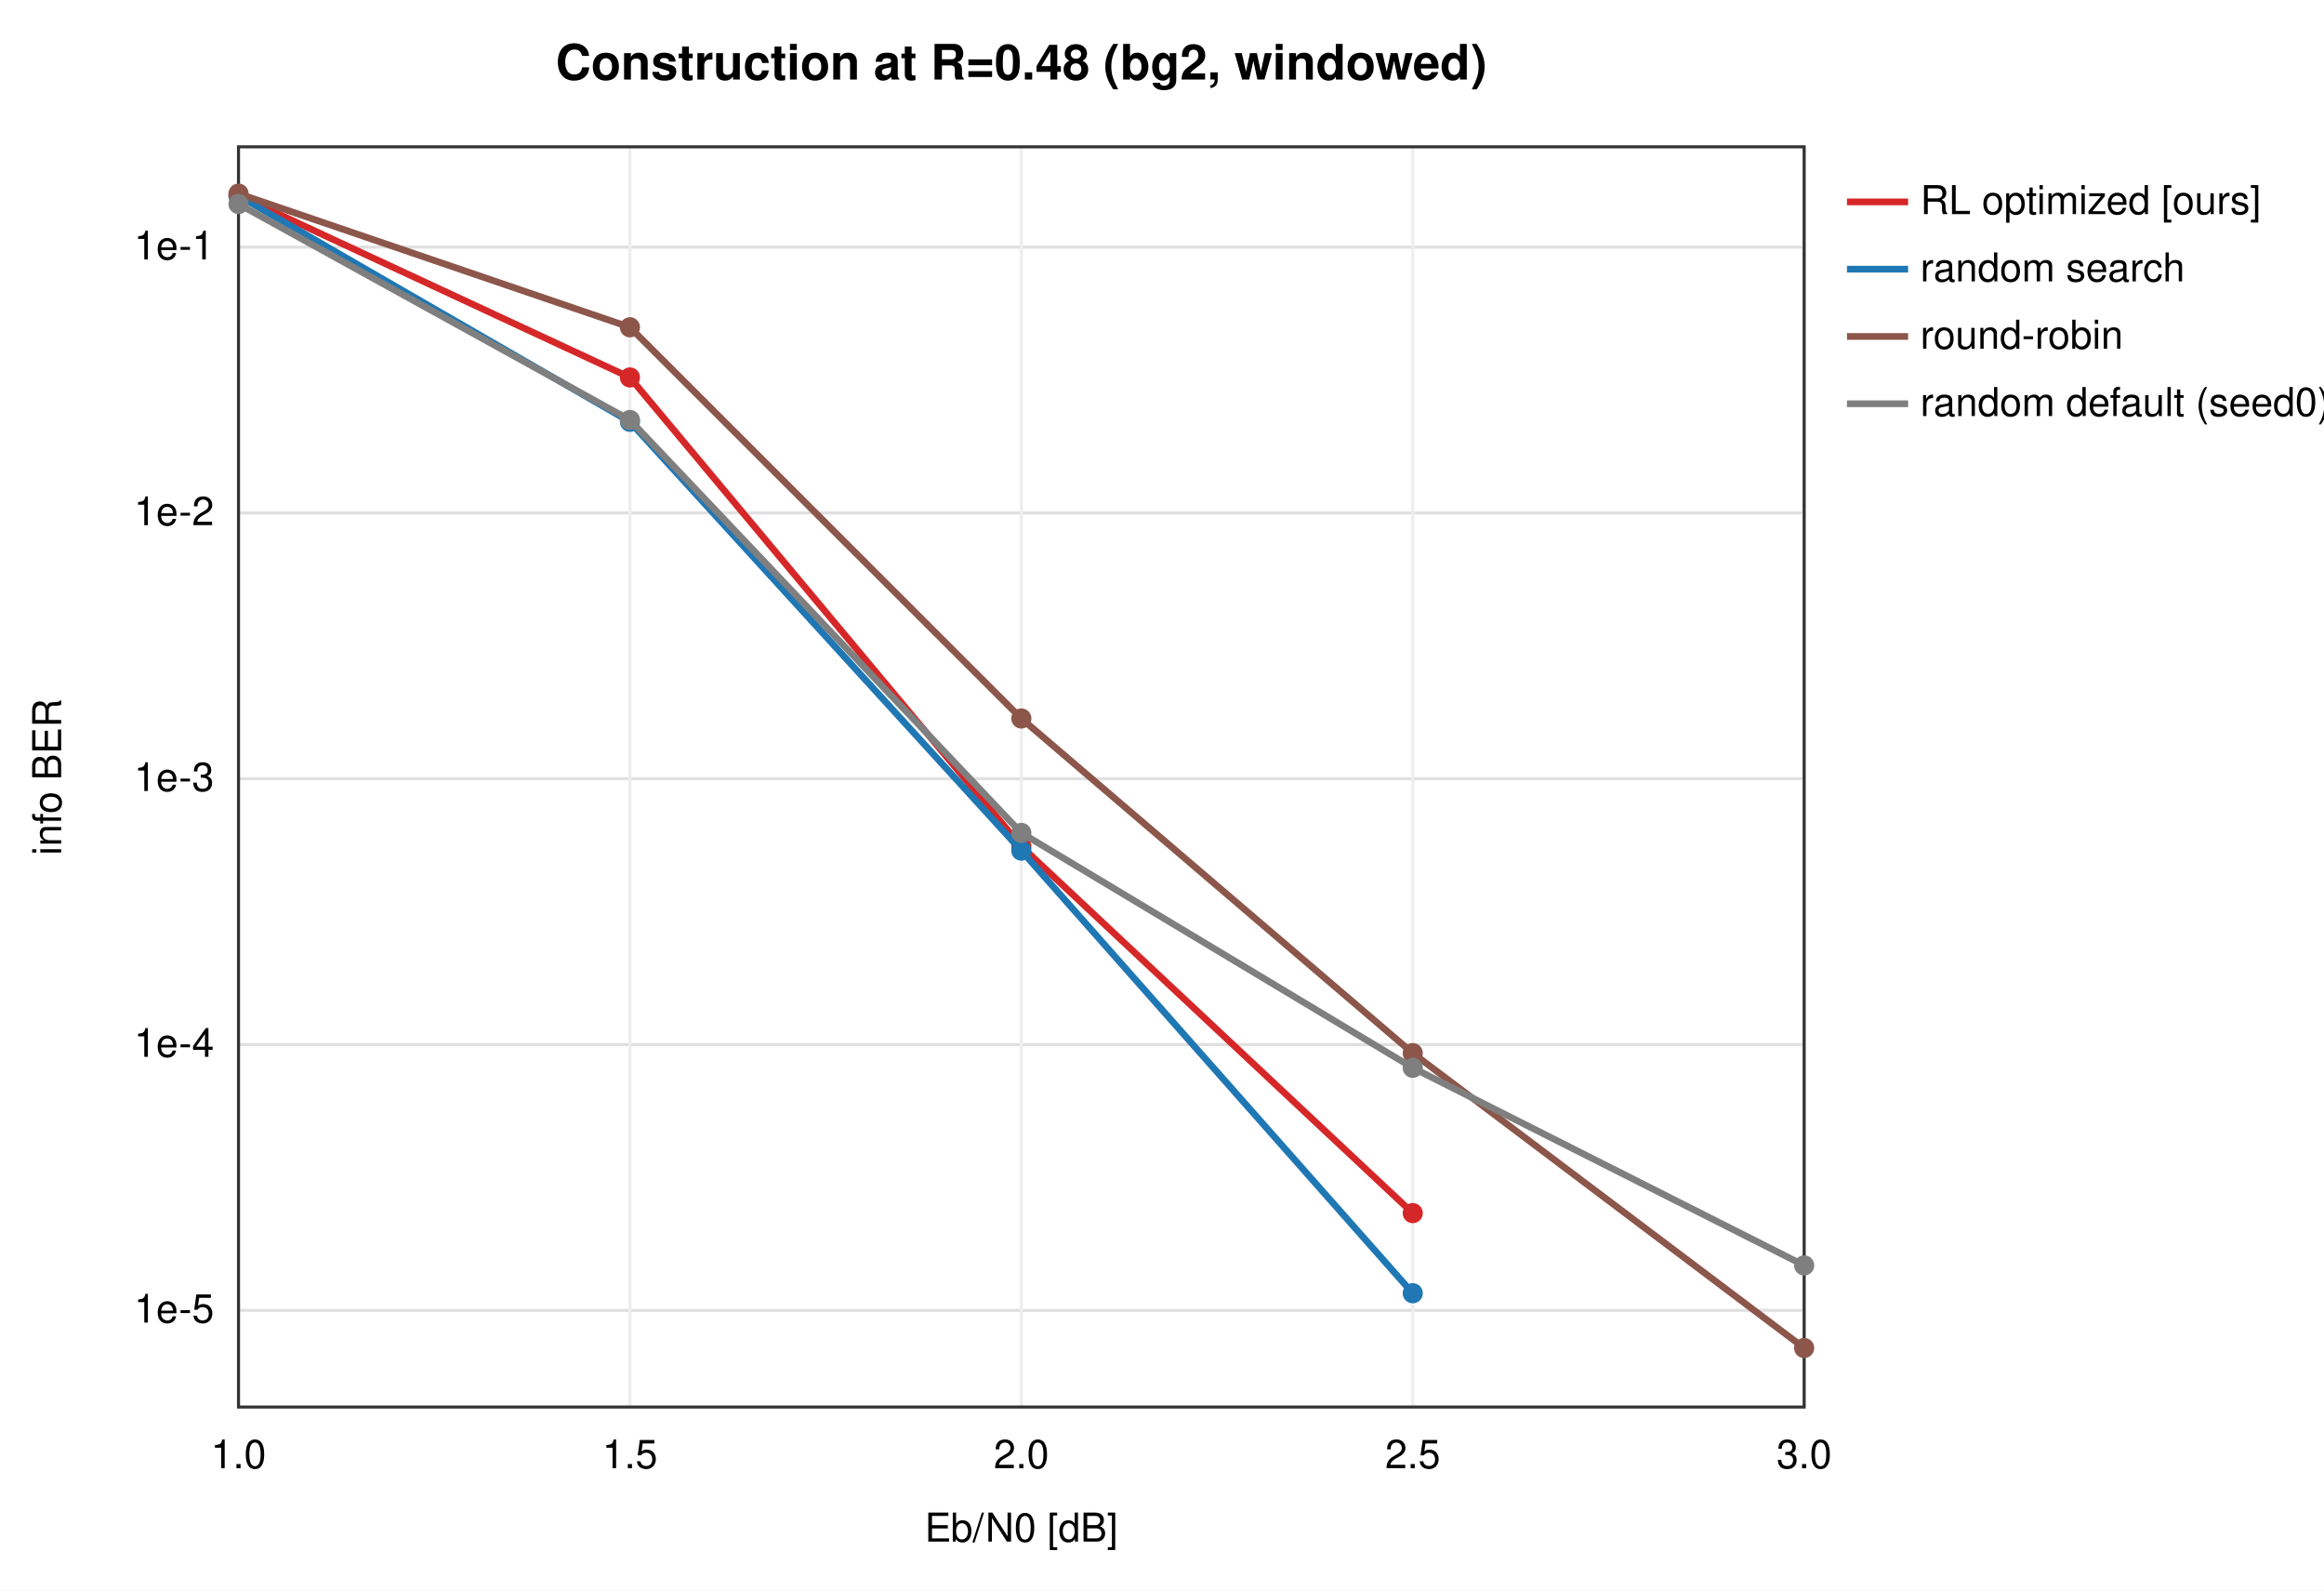
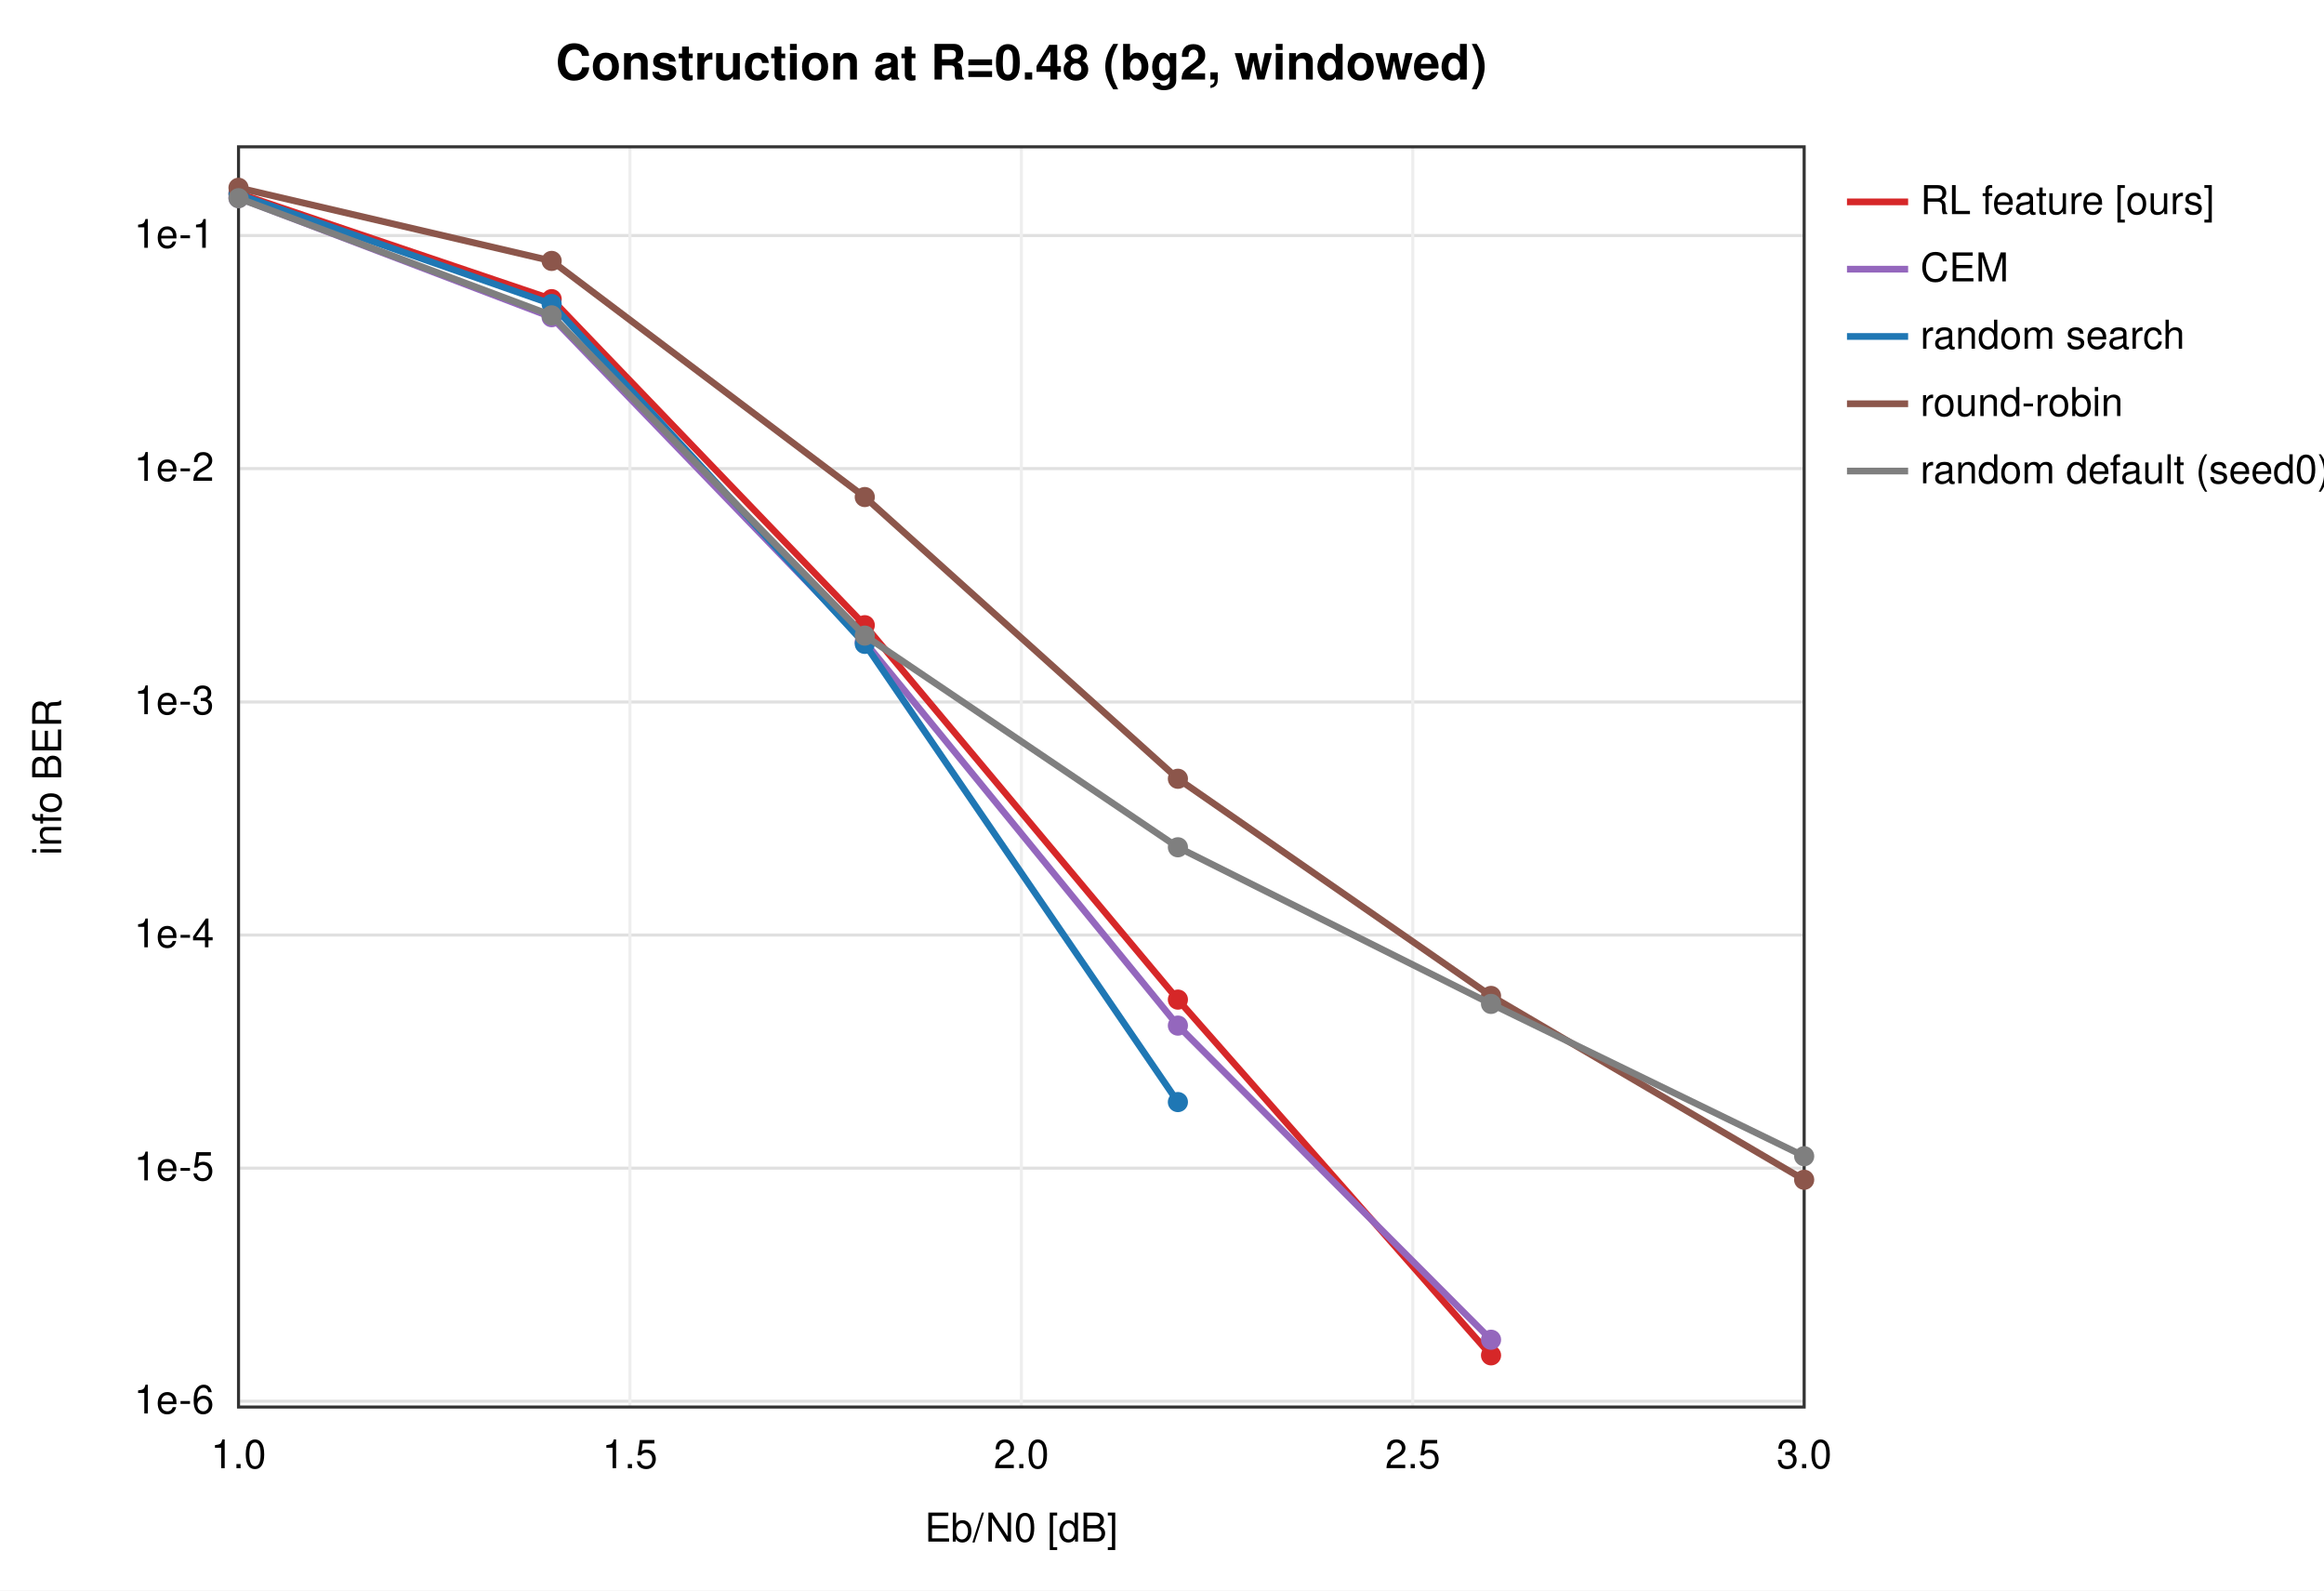
<svg xmlns="http://www.w3.org/2000/svg" width="760" height="520" font-family="Helvetica,Arial,sans-serif" font-size="13">
  <rect width="760" height="520" fill="white" />
  <text x="334.0" y="26" text-anchor="middle" font-size="16" font-weight="bold">Construction at R=0.48 (bg2, windowed)</text>
-   <line x1="78" y1="428.4" x2="590" y2="428.4" stroke="#e0e0e0" />
-   <text x="70" y="432.4" text-anchor="end">1e-5</text>
-   <line x1="78" y1="341.5" x2="590" y2="341.5" stroke="#e0e0e0" />
-   <text x="70" y="345.5" text-anchor="end">1e-4</text>
-   <line x1="78" y1="254.6" x2="590" y2="254.6" stroke="#e0e0e0" />
-   <text x="70" y="258.6" text-anchor="end">1e-3</text>
-   <line x1="78" y1="167.7" x2="590" y2="167.7" stroke="#e0e0e0" />
-   <text x="70" y="171.7" text-anchor="end">1e-2</text>
-   <line x1="78" y1="80.8" x2="590" y2="80.8" stroke="#e0e0e0" />
-   <text x="70" y="84.8" text-anchor="end">1e-1</text>
+   <line x1="78" y1="458.1" x2="590" y2="458.1" stroke="#e0e0e0" />
+   <text x="70" y="462.1" text-anchor="end">1e-6</text>
+   <line x1="78" y1="381.9" x2="590" y2="381.9" stroke="#e0e0e0" />
+   <text x="70" y="385.9" text-anchor="end">1e-5</text>
+   <line x1="78" y1="305.7" x2="590" y2="305.7" stroke="#e0e0e0" />
+   <text x="70" y="309.7" text-anchor="end">1e-4</text>
+   <line x1="78" y1="229.5" x2="590" y2="229.5" stroke="#e0e0e0" />
+   <text x="70" y="233.5" text-anchor="end">1e-3</text>
+   <line x1="78" y1="153.2" x2="590" y2="153.2" stroke="#e0e0e0" />
+   <text x="70" y="157.2" text-anchor="end">1e-2</text>
+   <line x1="78" y1="77.0" x2="590" y2="77.0" stroke="#e0e0e0" />
+   <text x="70" y="81.0" text-anchor="end">1e-1</text>
  <line x1="78.0" y1="48" x2="78.0" y2="460" stroke="#eee" />
  <text x="78.0" y="480.0" text-anchor="middle">1.0</text>
  <line x1="206.0" y1="48" x2="206.0" y2="460" stroke="#eee" />
  <text x="206.0" y="480.0" text-anchor="middle">1.5</text>
  <line x1="334.0" y1="48" x2="334.0" y2="460" stroke="#eee" />
  <text x="334.0" y="480.0" text-anchor="middle">2.0</text>
  <line x1="462.0" y1="48" x2="462.0" y2="460" stroke="#eee" />
  <text x="462.0" y="480.0" text-anchor="middle">2.5</text>
  <line x1="590.0" y1="48" x2="590.0" y2="460" stroke="#eee" />
  <text x="590.0" y="480.0" text-anchor="middle">3.0</text>
  <rect x="78" y="48" width="512" height="412" fill="none" stroke="#333" />
  <text x="334.0" y="504" text-anchor="middle">Eb/N0 [dB]</text>
  <text x="20" y="254.0" text-anchor="middle" transform="rotate(-90 20 254.0)">info BER</text>
-   <path d="M78.0,63.9 L206.0,123.4 L334.0,276.7 L462.0,396.6" fill="none" stroke="#d62728" stroke-width="2.2" />
-   <circle cx="78.0" cy="63.9" r="3.3" fill="#d62728" />
-   <circle cx="206.0" cy="123.4" r="3.3" fill="#d62728" />
-   <circle cx="334.0" cy="276.7" r="3.3" fill="#d62728" />
-   <circle cx="462.0" cy="396.6" r="3.3" fill="#d62728" />
+   <path d="M78.0,63.2 L180.4,97.8 L282.8,204.4 L385.2,326.8 L487.6,443.1" fill="none" stroke="#d62728" stroke-width="2.2" />
+   <circle cx="78.0" cy="63.2" r="3.3" fill="#d62728" />
+   <circle cx="180.4" cy="97.8" r="3.3" fill="#d62728" />
+   <circle cx="282.8" cy="204.4" r="3.3" fill="#d62728" />
+   <circle cx="385.2" cy="326.8" r="3.3" fill="#d62728" />
+   <circle cx="487.6" cy="443.1" r="3.3" fill="#d62728" />
  <line x1="604" y1="66" x2="624" y2="66" stroke="#d62728" stroke-width="2.2" />
-   <text x="628" y="70">RL optimized [ours]</text>
-   <path d="M78.0,64.0 L206.0,137.9 L334.0,278.1 L462.0,422.8" fill="none" stroke="#1f77b4" stroke-width="2.2" />
-   <circle cx="78.0" cy="64.0" r="3.3" fill="#1f77b4" />
-   <circle cx="206.0" cy="137.9" r="3.3" fill="#1f77b4" />
-   <circle cx="334.0" cy="278.1" r="3.3" fill="#1f77b4" />
-   <circle cx="462.0" cy="422.8" r="3.3" fill="#1f77b4" />
-   <line x1="604" y1="88" x2="624" y2="88" stroke="#1f77b4" stroke-width="2.2" />
-   <text x="628" y="92">random search</text>
-   <path d="M78.0,63.3 L206.0,107.0 L334.0,234.9 L462.0,344.3 L590.0,440.7" fill="none" stroke="#8c564b" stroke-width="2.2" />
-   <circle cx="78.0" cy="63.3" r="3.3" fill="#8c564b" />
-   <circle cx="206.0" cy="107.0" r="3.3" fill="#8c564b" />
-   <circle cx="334.0" cy="234.9" r="3.3" fill="#8c564b" />
-   <circle cx="462.0" cy="344.3" r="3.3" fill="#8c564b" />
-   <circle cx="590.0" cy="440.7" r="3.3" fill="#8c564b" />
-   <line x1="604" y1="110" x2="624" y2="110" stroke="#8c564b" stroke-width="2.2" />
-   <text x="628" y="114">round-robin</text>
-   <path d="M78.0,66.7 L206.0,137.3 L334.0,272.3 L462.0,349.1 L590.0,413.7" fill="none" stroke="#7f7f7f" stroke-width="2.2" />
-   <circle cx="78.0" cy="66.7" r="3.3" fill="#7f7f7f" />
-   <circle cx="206.0" cy="137.3" r="3.3" fill="#7f7f7f" />
-   <circle cx="334.0" cy="272.3" r="3.3" fill="#7f7f7f" />
-   <circle cx="462.0" cy="349.1" r="3.3" fill="#7f7f7f" />
-   <circle cx="590.0" cy="413.7" r="3.3" fill="#7f7f7f" />
-   <line x1="604" y1="132" x2="624" y2="132" stroke="#7f7f7f" stroke-width="2.2" />
-   <text x="628" y="136">random default (seed0)</text>
+   <text x="628" y="70">RL feature [ours]</text>
+   <path d="M78.0,64.7 L180.4,103.7 L282.8,209.8 L385.2,335.3 L487.6,438.0" fill="none" stroke="#9467bd" stroke-width="2.2" />
+   <circle cx="78.0" cy="64.7" r="3.3" fill="#9467bd" />
+   <circle cx="180.4" cy="103.7" r="3.3" fill="#9467bd" />
+   <circle cx="282.8" cy="209.8" r="3.3" fill="#9467bd" />
+   <circle cx="385.2" cy="335.3" r="3.3" fill="#9467bd" />
+   <circle cx="487.6" cy="438.0" r="3.3" fill="#9467bd" />
+   <line x1="604" y1="88" x2="624" y2="88" stroke="#9467bd" stroke-width="2.2" />
+   <text x="628" y="92">CEM</text>
+   <path d="M78.0,63.6 L180.4,99.4 L282.8,210.5 L385.2,360.3" fill="none" stroke="#1f77b4" stroke-width="2.2" />
+   <circle cx="78.0" cy="63.6" r="3.3" fill="#1f77b4" />
+   <circle cx="180.4" cy="99.4" r="3.3" fill="#1f77b4" />
+   <circle cx="282.8" cy="210.5" r="3.3" fill="#1f77b4" />
+   <circle cx="385.2" cy="360.3" r="3.3" fill="#1f77b4" />
+   <line x1="604" y1="110" x2="624" y2="110" stroke="#1f77b4" stroke-width="2.2" />
+   <text x="628" y="114">random search</text>
+   <path d="M78.0,61.4 L180.4,85.3 L282.8,162.5 L385.2,254.6 L487.6,325.6 L590.0,385.7" fill="none" stroke="#8c564b" stroke-width="2.2" />
+   <circle cx="78.0" cy="61.4" r="3.3" fill="#8c564b" />
+   <circle cx="180.4" cy="85.3" r="3.3" fill="#8c564b" />
+   <circle cx="282.8" cy="162.5" r="3.3" fill="#8c564b" />
+   <circle cx="385.2" cy="254.6" r="3.3" fill="#8c564b" />
+   <circle cx="487.6" cy="325.6" r="3.3" fill="#8c564b" />
+   <circle cx="590.0" cy="385.7" r="3.3" fill="#8c564b" />
+   <line x1="604" y1="132" x2="624" y2="132" stroke="#8c564b" stroke-width="2.2" />
+   <text x="628" y="136">round-robin</text>
+   <path d="M78.0,64.8 L180.4,103.1 L282.8,207.8 L385.2,277.0 L487.6,328.2 L590.0,378.0" fill="none" stroke="#7f7f7f" stroke-width="2.2" />
+   <circle cx="78.0" cy="64.8" r="3.3" fill="#7f7f7f" />
+   <circle cx="180.4" cy="103.1" r="3.3" fill="#7f7f7f" />
+   <circle cx="282.8" cy="207.8" r="3.3" fill="#7f7f7f" />
+   <circle cx="385.2" cy="277.0" r="3.3" fill="#7f7f7f" />
+   <circle cx="487.6" cy="328.2" r="3.3" fill="#7f7f7f" />
+   <circle cx="590.0" cy="378.0" r="3.3" fill="#7f7f7f" />
+   <line x1="604" y1="154" x2="624" y2="154" stroke="#7f7f7f" stroke-width="2.2" />
+   <text x="628" y="158">random default (seed0)</text>
</svg>
